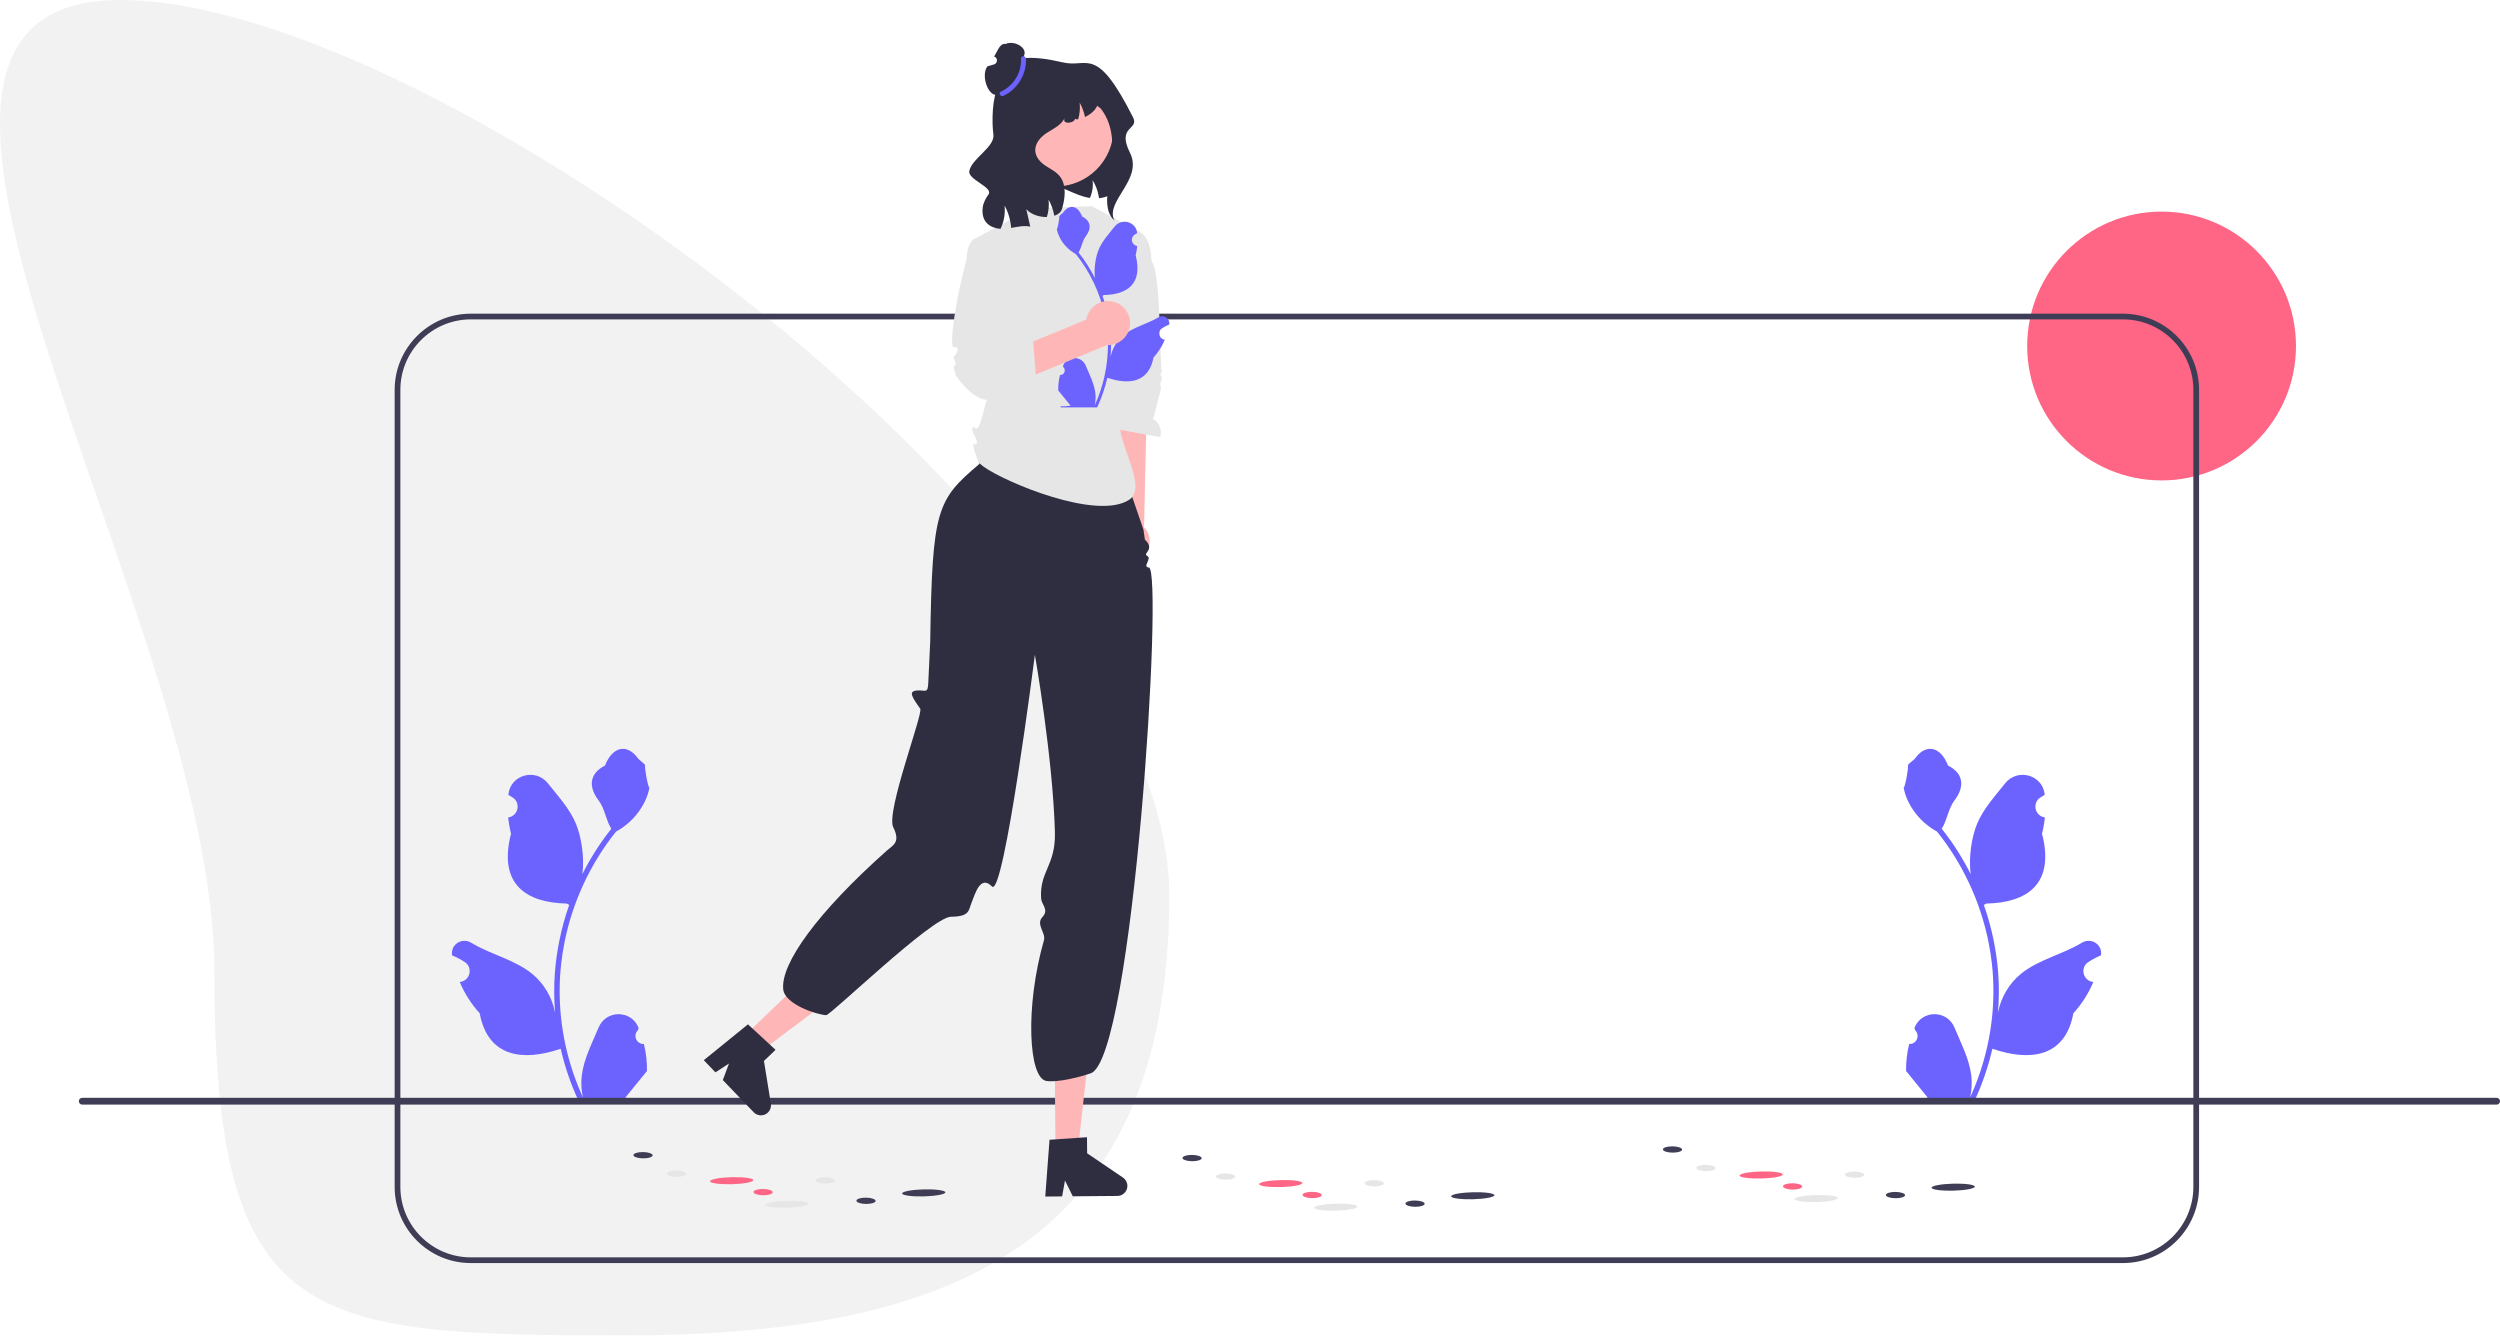
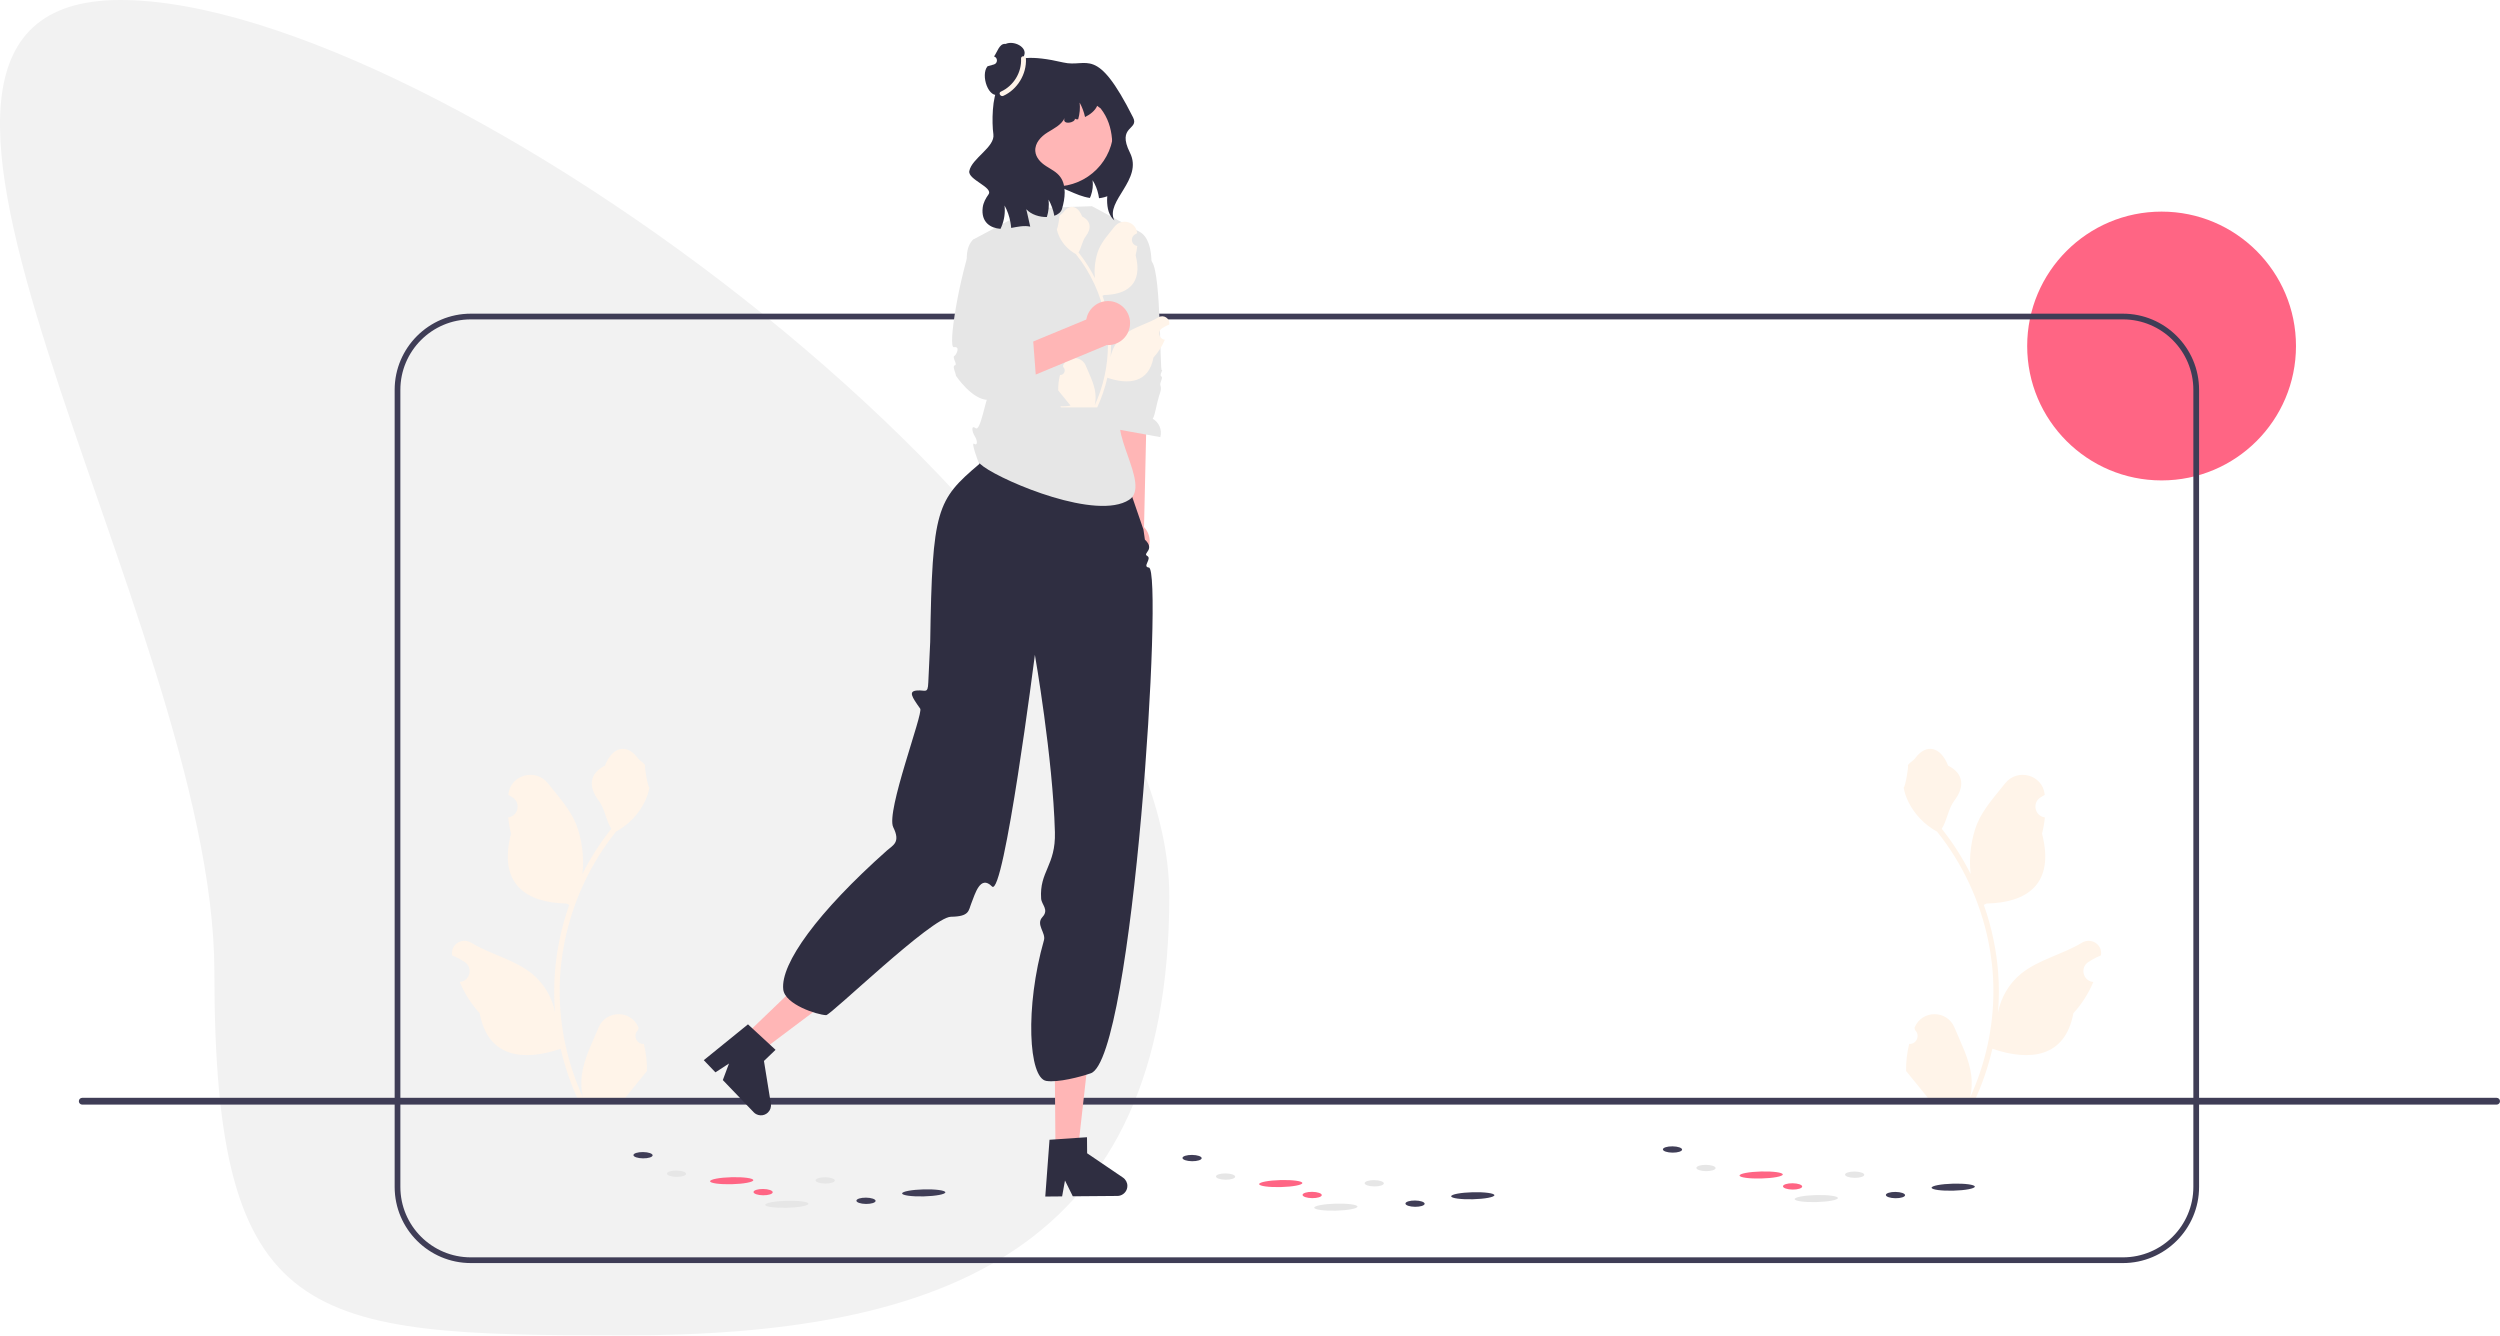
<svg xmlns="http://www.w3.org/2000/svg" width="874.242" height="466.986" viewBox="0 0 874.242 466.986">
  <circle cx="755.899" cy="121" r="47" fill="#ff6584" />
  <path d="M408.899,313.411c0,124.169-79.503,153.576-190.578,153.576s-143.355-2.929-143.355-127.097S-68.997,0,42.078,0,408.899,189.242,408.899,313.411Z" fill="#f2f2f2" />
  <path d="M742.372,441.69H164.647c-14.688,0-26.638-11.95-26.638-26.638V136.328c0-14.688,11.95-26.638,26.638-26.638H742.372c14.688,0,26.638,11.95,26.638,26.638V415.053c0,14.688-11.95,26.638-26.638,26.638ZM164.647,111.69c-13.585,0-24.638,11.052-24.638,24.638V415.053c0,13.585,11.052,24.638,24.638,24.638H742.372c13.585,0,24.638-11.052,24.638-24.638V136.328c0-13.585-11.052-24.638-24.638-24.638H164.647Z" fill="#3f3d56" />
  <g>
    <ellipse cx="275.148" cy="421.136" rx="7.557" ry="1.226" transform="translate(-10.70473 7.19136) rotate(-1.46885)" fill="#e6e6e6" />
    <ellipse cx="323.03" cy="417.148" rx="7.557" ry="1.226" transform="translate(-10.58678 8.41743) rotate(-1.46885)" fill="#3f3d56" />
    <ellipse cx="255.874" cy="412.89" rx="7.557" ry="1.226" transform="translate(-10.4997 6.6946) rotate(-1.46885)" fill="#ff6584" />
    <ellipse cx="236.579" cy="410.443" rx="1.102" ry="3.357" transform="translate(-176.5155 642.3609) rotate(-89.35138)" fill="#e6e6e6" />
    <ellipse cx="224.867" cy="403.974" rx="1.102" ry="3.357" transform="translate(-181.6266 624.2526) rotate(-89.35138)" fill="#3f3d56" />
    <ellipse cx="288.568" cy="412.79" rx="1.102" ry="3.357" transform="translate(-127.4626 696.6662) rotate(-89.35138)" fill="#e6e6e6" />
    <ellipse cx="266.859" cy="416.885" rx="1.102" ry="3.357" transform="translate(-153.0194 679.0076) rotate(-89.35138)" fill="#ff6584" />
    <ellipse cx="302.839" cy="419.914" rx="1.102" ry="3.357" transform="translate(-120.4768 717.9798) rotate(-89.35138)" fill="#3f3d56" />
  </g>
  <g>
    <ellipse cx="635.148" cy="419.136" rx="7.557" ry="1.226" transform="translate(-10.53517 16.41873) rotate(-1.46885)" fill="#e6e6e6" />
    <ellipse cx="683.03" cy="415.148" rx="7.557" ry="1.226" transform="translate(-10.41722 17.6448) rotate(-1.46885)" fill="#3f3d56" />
    <ellipse cx="615.874" cy="410.89" rx="7.557" ry="1.226" transform="translate(-10.33014 15.92197) rotate(-1.46885)" fill="#ff6584" />
    <ellipse cx="596.579" cy="408.443" rx="1.102" ry="3.357" transform="translate(181.4091 1000.361) rotate(-89.35138)" fill="#e6e6e6" />
    <ellipse cx="584.867" cy="401.974" rx="1.102" ry="3.357" transform="translate(176.2979 982.2521) rotate(-89.35138)" fill="#3f3d56" />
    <ellipse cx="648.568" cy="410.79" rx="1.102" ry="3.357" transform="translate(230.4619 1054.666) rotate(-89.35138)" fill="#e6e6e6" />
    <ellipse cx="626.859" cy="414.885" rx="1.102" ry="3.357" transform="translate(204.9051 1037.007) rotate(-89.35138)" fill="#ff6584" />
    <ellipse cx="662.839" cy="417.914" rx="1.102" ry="3.357" transform="translate(237.4477 1075.979) rotate(-89.35138)" fill="#3f3d56" />
  </g>
  <g>
    <ellipse cx="467.148" cy="422.136" rx="7.557" ry="1.226" transform="translate(-10.66728 12.11331) rotate(-1.46885)" fill="#e6e6e6" />
    <ellipse cx="515.03" cy="418.148" rx="7.557" ry="1.226" transform="translate(-10.54932 13.33937) rotate(-1.46885)" fill="#3f3d56" />
    <ellipse cx="447.874" cy="413.89" rx="7.557" ry="1.226" transform="translate(-10.46224 11.61655) rotate(-1.46885)" fill="#ff6584" />
    <ellipse cx="428.579" cy="411.443" rx="1.102" ry="3.357" transform="translate(12.31105 835.3373) rotate(-89.35138)" fill="#e6e6e6" />
    <ellipse cx="416.867" cy="404.974" rx="1.102" ry="3.357" transform="translate(7.19995 817.2289) rotate(-89.35138)" fill="#3f3d56" />
    <ellipse cx="480.568" cy="413.79" rx="1.102" ry="3.357" transform="translate(61.36394 889.6425) rotate(-89.35138)" fill="#e6e6e6" />
    <ellipse cx="458.859" cy="417.885" rx="1.102" ry="3.357" transform="translate(35.80716 871.9839) rotate(-89.35138)" fill="#ff6584" />
    <ellipse cx="494.839" cy="420.914" rx="1.102" ry="3.357" transform="translate(68.34972 910.9562) rotate(-89.35138)" fill="#3f3d56" />
  </g>
-   <path d="M225.16,365.068c-2.556,.16-3.968-3.015-2.035-4.866l.192-.765c-.025-.061-.051-.122-.076-.184-2.585-6.163-11.344-6.12-13.907,.052-2.275,5.478-5.17,10.966-5.883,16.758-.32,2.557-.176,5.162,.392,7.671-5.33-11.642-8.134-24.354-8.134-37.139,0-3.212,.176-6.424,.535-9.628,.296-2.621,.703-5.226,1.231-7.807,2.852-13.951,9.029-27.239,17.938-38.337,4.283-2.341,7.854-6.001,10.012-10.387,.775-1.582,1.382-3.284,1.67-5.018-.487,.064-1.838-7.359-1.47-7.815-.679-1.031-1.895-1.543-2.637-2.549-3.689-5.002-8.773-4.129-11.426,2.669-5.669,2.861-5.724,7.606-2.245,12.169,2.213,2.903,2.517,6.832,4.459,9.94-.2,.256-.408,.503-.607,.759-3.663,4.698-6.831,9.748-9.502,15.054,.755-5.896-.36-13-2.259-17.579-2.163-5.217-6.216-9.611-9.786-14.122-4.288-5.418-13.08-3.053-13.836,3.814-.007,.067-.014,.133-.021,.199,.53,.299,1.05,.617,1.557,.952,2.894,1.914,1.894,6.401-1.535,6.93l-.078,.012c.192,1.91,.519,3.803,.999,5.665-4.579,17.71,5.307,24.16,19.424,24.45,.312,.16,.615,.32,.927,.471-1.43,4.027-2.573,8.158-3.42,12.345-.759,3.699-1.286,7.439-1.582,11.194-.368,4.738-.336,9.5,.064,14.231l-.024-.168c-1.015-5.21-3.843-10.076-7.95-13.448-6.118-5.026-14.762-6.877-21.363-10.916-3.177-1.945-7.249,.568-6.694,4.252,.009,.059,.018,.118,.027,.176,.983,.399,1.942,.863,2.868,1.382,.53,.299,1.05,.617,1.557,.952,2.894,1.914,1.894,6.401-1.535,6.93l-.078,.012c-.056,.008-.104,.016-.16,.024,1.686,4.003,4.035,7.719,6.975,10.923,2.863,15.46,15.162,16.927,28.318,12.425h.008c1.438,6.264,3.54,12.385,6.24,18.218h22.293c.08-.248,.152-.503,.224-.751-2.062,.128-4.139,.008-6.169-.367,1.654-2.03,3.308-4.075,4.962-6.105,.04-.04,.072-.08,.104-.12,.839-1.039,1.686-2.069,2.525-3.108l0-.001c.053-3.189-.33-6.367-1.087-9.451l-.001-0Z" fill="#6c63ff" />
-   <path d="M667.638,365.068c2.556,.16,3.968-3.015,2.035-4.866l-.192-.765c.025-.061,.051-.122,.076-.184,2.585-6.163,11.344-6.12,13.907,.052,2.275,5.478,5.17,10.966,5.883,16.758,.32,2.557,.176,5.162-.392,7.671,5.33-11.642,8.134-24.354,8.134-37.139,0-3.212-.176-6.424-.535-9.628-.296-2.621-.703-5.226-1.231-7.807-2.852-13.951-9.029-27.239-17.938-38.337-4.283-2.341-7.854-6.001-10.012-10.387-.775-1.582-1.382-3.284-1.67-5.018,.487,.064,1.838-7.359,1.47-7.815,.679-1.031,1.895-1.543,2.637-2.549,3.689-5.002,8.773-4.129,11.426,2.669,5.669,2.861,5.724,7.606,2.245,12.169-2.213,2.903-2.517,6.832-4.459,9.94,.2,.256,.408,.503,.607,.759,3.663,4.698,6.831,9.748,9.502,15.054-.755-5.896,.36-13,2.259-17.579,2.163-5.217,6.216-9.611,9.786-14.122,4.288-5.418,13.08-3.053,13.836,3.814,.007,.067,.014,.133,.021,.199-.53,.299-1.05,.617-1.557,.952-2.894,1.914-1.894,6.401,1.535,6.93l.078,.012c-.192,1.91-.519,3.803-.999,5.665,4.579,17.71-5.307,24.16-19.424,24.45-.312,.16-.615,.32-.927,.471,1.43,4.027,2.573,8.158,3.42,12.345,.759,3.699,1.286,7.439,1.582,11.194,.368,4.738,.336,9.5-.064,14.231l.024-.168c1.015-5.21,3.843-10.076,7.95-13.448,6.118-5.026,14.762-6.877,21.363-10.916,3.177-1.945,7.249,.568,6.694,4.252-.009,.059-.018,.118-.027,.176-.983,.399-1.942,.863-2.868,1.382-.53,.299-1.05,.617-1.557,.952-2.894,1.914-1.894,6.401,1.535,6.93l.078,.012c.056,.008,.104,.016,.16,.024-1.686,4.003-4.035,7.719-6.975,10.923-2.863,15.46-15.162,16.927-28.318,12.425h-.008c-1.438,6.264-3.54,12.385-6.24,18.218h-22.293c-.08-.248-.152-.503-.224-.751,2.062,.128,4.139,.008,6.169-.367-1.654-2.03-3.308-4.075-4.962-6.105-.04-.04-.072-.08-.104-.12-.839-1.039-1.686-2.069-2.525-3.108l-0-.001c-.053-3.189,.33-6.367,1.087-9.451l.001-0Z" fill="#6c63ff" />
+   <path d="M225.16,365.068c-2.556,.16-3.968-3.015-2.035-4.866l.192-.765c-.025-.061-.051-.122-.076-.184-2.585-6.163-11.344-6.12-13.907,.052-2.275,5.478-5.17,10.966-5.883,16.758-.32,2.557-.176,5.162,.392,7.671-5.33-11.642-8.134-24.354-8.134-37.139,0-3.212,.176-6.424,.535-9.628,.296-2.621,.703-5.226,1.231-7.807,2.852-13.951,9.029-27.239,17.938-38.337,4.283-2.341,7.854-6.001,10.012-10.387,.775-1.582,1.382-3.284,1.67-5.018-.487,.064-1.838-7.359-1.47-7.815-.679-1.031-1.895-1.543-2.637-2.549-3.689-5.002-8.773-4.129-11.426,2.669-5.669,2.861-5.724,7.606-2.245,12.169,2.213,2.903,2.517,6.832,4.459,9.94-.2,.256-.408,.503-.607,.759-3.663,4.698-6.831,9.748-9.502,15.054,.755-5.896-.36-13-2.259-17.579-2.163-5.217-6.216-9.611-9.786-14.122-4.288-5.418-13.08-3.053-13.836,3.814-.007,.067-.014,.133-.021,.199,.53,.299,1.05,.617,1.557,.952,2.894,1.914,1.894,6.401-1.535,6.93l-.078,.012c.192,1.91,.519,3.803,.999,5.665-4.579,17.71,5.307,24.16,19.424,24.45,.312,.16,.615,.32,.927,.471-1.43,4.027-2.573,8.158-3.42,12.345-.759,3.699-1.286,7.439-1.582,11.194-.368,4.738-.336,9.5,.064,14.231l-.024-.168c-1.015-5.21-3.843-10.076-7.95-13.448-6.118-5.026-14.762-6.877-21.363-10.916-3.177-1.945-7.249,.568-6.694,4.252,.009,.059,.018,.118,.027,.176,.983,.399,1.942,.863,2.868,1.382,.53,.299,1.05,.617,1.557,.952,2.894,1.914,1.894,6.401-1.535,6.93l-.078,.012c-.056,.008-.104,.016-.16,.024,1.686,4.003,4.035,7.719,6.975,10.923,2.863,15.46,15.162,16.927,28.318,12.425h.008c1.438,6.264,3.54,12.385,6.24,18.218h22.293c.08-.248,.152-.503,.224-.751-2.062,.128-4.139,.008-6.169-.367,1.654-2.03,3.308-4.075,4.962-6.105,.04-.04,.072-.08,.104-.12,.839-1.039,1.686-2.069,2.525-3.108l0-.001c.053-3.189-.33-6.367-1.087-9.451l-.001-0Z" fill="#fff4e9" />
+   <path d="M667.638,365.068c2.556,.16,3.968-3.015,2.035-4.866l-.192-.765c.025-.061,.051-.122,.076-.184,2.585-6.163,11.344-6.12,13.907,.052,2.275,5.478,5.17,10.966,5.883,16.758,.32,2.557,.176,5.162-.392,7.671,5.33-11.642,8.134-24.354,8.134-37.139,0-3.212-.176-6.424-.535-9.628-.296-2.621-.703-5.226-1.231-7.807-2.852-13.951-9.029-27.239-17.938-38.337-4.283-2.341-7.854-6.001-10.012-10.387-.775-1.582-1.382-3.284-1.67-5.018,.487,.064,1.838-7.359,1.47-7.815,.679-1.031,1.895-1.543,2.637-2.549,3.689-5.002,8.773-4.129,11.426,2.669,5.669,2.861,5.724,7.606,2.245,12.169-2.213,2.903-2.517,6.832-4.459,9.94,.2,.256,.408,.503,.607,.759,3.663,4.698,6.831,9.748,9.502,15.054-.755-5.896,.36-13,2.259-17.579,2.163-5.217,6.216-9.611,9.786-14.122,4.288-5.418,13.08-3.053,13.836,3.814,.007,.067,.014,.133,.021,.199-.53,.299-1.05,.617-1.557,.952-2.894,1.914-1.894,6.401,1.535,6.93l.078,.012c-.192,1.91-.519,3.803-.999,5.665,4.579,17.71-5.307,24.16-19.424,24.45-.312,.16-.615,.32-.927,.471,1.43,4.027,2.573,8.158,3.42,12.345,.759,3.699,1.286,7.439,1.582,11.194,.368,4.738,.336,9.5-.064,14.231l.024-.168c1.015-5.21,3.843-10.076,7.95-13.448,6.118-5.026,14.762-6.877,21.363-10.916,3.177-1.945,7.249,.568,6.694,4.252-.009,.059-.018,.118-.027,.176-.983,.399-1.942,.863-2.868,1.382-.53,.299-1.05,.617-1.557,.952-2.894,1.914-1.894,6.401,1.535,6.93l.078,.012c.056,.008,.104,.016,.16,.024-1.686,4.003-4.035,7.719-6.975,10.923-2.863,15.46-15.162,16.927-28.318,12.425h-.008c-1.438,6.264-3.54,12.385-6.24,18.218h-22.293c-.08-.248-.152-.503-.224-.751,2.062,.128,4.139,.008,6.169-.367-1.654-2.03-3.308-4.075-4.962-6.105-.04-.04-.072-.08-.104-.12-.839-1.039-1.686-2.069-2.525-3.108l-0-.001c-.053-3.189,.33-6.367,1.087-9.451l.001-0Z" fill="#fff4e9" />
  <path d="M27.572,385.092c0,.66,.53,1.19,1.19,1.19H873.052c.66,0,1.19-.53,1.19-1.19,0-.66-.53-1.19-1.19-1.19H28.762c-.66,0-1.19,.53-1.19,1.19Z" fill="#3f3d56" />
  <g>
    <g>
      <path d="M398.809,195.292c3.329-2.225,4.225-6.728,2-10.057-.224-.335-.476-.639-.743-.924l1.481-65.858-13.013,2.024,.918,63.878c-2.219,2.405-2.599,6.096-.7,8.937,2.225,3.329,6.728,4.225,10.057,2Z" fill="#ffb6b6" />
      <path d="M399.377,84.316s-.863,.652,3.563,7.397c3.104,4.729,2.671,38.157,3.315,37.722s-.956,1.814-.156,2.189-.683,2.239-.301,3.204c.466,1.177-.113,2.474-.479,3.655-1.056,3.41-1.284,6.339-2.202,7.958,2.191,1.257,3.346,3.874,2.64,6.421l-18.341-3.316c-2.236-3.582-1.913-7.342-.389-7.997l-.454-11.657-5.224-38.308,15.309-6.835,2.718-.435Z" fill="#e6e6e6" />
    </g>
    <g>
      <polygon points="369.1 402.189 376.949 402.123 380.424 371.141 368.839 371.239 369.1 402.189" fill="#ffb6b6" />
      <path d="M365.53,418.428l5.892-.051,.051-.307,.948-5.261,2.596,5.261,.137,.273,15.602-.128c.342,0,.666-.051,.974-.145,1.46-.436,2.528-1.802,2.511-3.399-.009-1.144-.589-2.22-1.537-2.869l-12.537-8.506-.051-5.611-2.69,.179-8.361,.572-2.05,.137-1.46,19.497-.026,.359Z" fill="#2f2e41" />
    </g>
    <g>
      <polygon points="260.369 362.202 265.802 367.866 290.725 349.137 282.705 340.776 260.369 362.202" fill="#ffb6b6" />
      <path d="M246.112,370.744l4.074,4.252,4.74-3.089-2.157,5.788,10.322,10.761,.482,.503c.249,.256,.522,.467,.821,.633,.47,.262,.988,.403,1.51,.43,.934,.061,1.896-.264,2.631-.969,.834-.796,1.222-1.949,1.035-3.089l-2.418-14.952,4.053-3.891-1.972-1.831-.007-.004-6.151-5.683-1.509-1.397-15.454,12.537Z" fill="#2f2e41" />
    </g>
    <path d="M384.888,141.677l14.979,43.531,.495,3.483c3.774,3.584-.967,4.764,.811,5.709s-1.851,3.809,.578,4.068c5.179,.551-5.484,171.704-20.308,176.855-3.703,1.286-11.469,3.309-15.543,2.676-6.189-.961-7.533-25.71-.83-49.226,.732-2.568-2.936-5.486-.541-8.077,2.396-2.591-.295-4.296-.446-6.447-.667-9.534,5.138-11.467,4.816-23.251-.715-26.169-7-62-7-62,0,0-10.877,85.222-15,81-4.123-4.222-5.94,2.712-7.2,5.818-1.053,2.596-.56,4.694-7.163,4.772s-42.064,34.47-43.637,34.41c-3.117-.119-14.413-3.721-15-9-1-9,12-27,36.232-48.554,2.141-1.905,4.892-2.828,2.234-8.164-2.658-5.336,10.568-39.859,9.433-41.456-3.012-4.238-4.16-6.08-1.189-6.358,2.971-.278,3.849,1.352,4.009-2.759,.16-4.111,.673-14.249,.673-14.249,.711-46.588,2.297-49.589,17.221-62.245l1.285-13.162,41.09-7.377Z" fill="#2f2e41" />
    <path d="M396.111,139.938c.442,.063,2.142,.398-.111,.93-2.247,.532-.147,1.232-.147,1.232-.735,.489-1.477,.994-2.219,1.504-7.755,5.347,9.231,25.945,1.238,31.166-11.247,7.335-43.186-6.05-50.856-11.537-.406-.287-.798-.602-1.183-.945v-.007c-.217-.189-.434-.392-.651-.609,0,0-2.782-7.272-1.533-6.472s1.234-1.063,.241-2.632-1.408-4.096,.3-2.832,3.446-10.302,4.592-11.675c.77-.917,1.035-1.456,1.035-1.757,0-.665-1.309-.182-1.309-.182,0,0-1.75-.364-.203-1.393,1.554-1.029-2.526-17.7-2.526-17.7l-2.016-14.172c-2.212-6.6-4.501-15.097-.483-19.072l20.577-10.974,20.996-.7,16.517,8.874c6.403,3.262,4.472,18.183,1.862,24.887,0,0-3.534,33.399-3.955,32.712-.426-.686-.601,1.288-.168,1.351Z" fill="#e6e6e6" />
    <path d="M391.236,43.514c-.199,2.391-.389,4.781-.579,7.172-.226,2.789-.453,5.605-1.168,8.313-.19,.743-.435,1.503-.951,2.074-.851,.969,.724,6.637-.444,7.181-1.286,.607-2.545,.933-3.767,1.059-.054-.398-.127-.797-.208-1.186-.009-.045-.018-.082-.027-.127-.371-1.757-1.05-3.459-2.019-4.98,.235,1.802,.018,3.649-.589,5.361-.1,.281-.217,.561-.344,.842-5.134-.761-9.58-4.229-13.085-4.193-2.128-7.136-3.631-14.461-4.482-21.85-.226-1.974-.353-4.165,.86-5.732,1.078-1.394,2.916-1.902,4.636-2.273,5.614-1.213,11.373-1.766,17.114-1.639l-9.952-2.318c2.798-.018,5.641-.027,8.313,.788,2.671,.806,5.198,2.572,6.23,5.171,.788,1.983,.625,4.211,.462,6.339Z" fill="#2f2e41" />
    <circle cx="369.127" cy="44.943" r="20.266" fill="#ffb6b6" />
    <path d="M389.688,77.085c-7.643-6.796,5.388-26.207-4.79-39.162l-1.222-.915c-.706,1.696-2.526,3.095-4.238,3.917-.389-1.779-1.023-3.496-1.893-5.048,.226,1.954,.036,3.958-.516,5.83-.57,.072-.978-.01-1.123-.267,.181,1.573-4.627,2.354-3.622-.093,.009-.031,.018-.051,.027-.072-1.241,2.498-3.794,3.66-6.013,5.048-2.219,1.378-4.473,3.681-4.256,6.539,.181,2.313,1.947,4.041,3.722,5.192,1.775,1.162,3.767,2.067,5.053,3.866,2.164,3.023,1.657,7.454,.561,11.135-.335,1.141-1.349,1.953-2.68,2.406-.371-1.995-1.05-3.928-2.019-5.655,.235,2.046,.018,4.143-.589,6.087-2.581,.051-5.469-.843-7.19-2.714l1.367,6.066c-2.2-.463-4.419,.062-6.656,.463-.054-.679-.154-1.367-.281-2.046-.362-2.046-1.05-4.03-2.046-5.799,.29,2.509-.1,5.079-1.059,7.372-.109,.267-.226,.535-.353,.792-3.441-.247-6.873-2.252-6.221-7.464,.217-1.727,1.069-3.228,2.028-4.585,1.775-2.488-7.271-5.151-6.719-8.153,.824-4.452,9.073-8.39,8.421-12.883-.579-4.071-.466-13.262,1.775-16.43,3.237-4.576-.354-14.043,22.656-8.667,8.56,2,11.527-6.397,24.431,19.245,2.212,4.396-5.832,2.885-1.105,12.309,4.727,9.424-8.811,16.892-5.451,23.688Z" fill="#2f2e41" />
    <g>
      <path d="M349.65,32.92c.046,.017,.085,.034,.131,.052,.085,.04,.176,.069,.267,.097,.575,.212,1.178,.35,1.804,.415,.256,.029,.524,.041,.791,.042,.342,.001,.683-.021,1.014-.066,.376-.045,.746-.123,1.105-.225,.171-.045,.342-.102,.507-.164,2.285-.809,4.078-2.66,4.807-4.982v-.006c.04-.108,.069-.228,.098-.341,.167-.626,.254-1.286,.256-1.964l0-.011c.002-.598-.065-1.179-.195-1.743-.231-1.009-.656-1.949-1.246-2.765-.567-.804-1.223-.939-.855-1.859,1.173-2.934-3.626-5.332-6.459-4.042-.102-.012-.205-.012-.307-.012-1.908-.005-2.615,2.812-3.752,4.398l.033,.011c1.319,.432,1.301,2.339-.019,2.769-.757,.247-1.523,.465-2.295,.654-2.549,3.011,.373,11.818,4.315,9.743Z" fill="#2f2e41" />
-       <path d="M358.767,20.497c.28,5.404-2.966,10.783-7.901,13.019-.994,.45-1.86-1.024-.859-1.477,4.43-2.007,7.304-6.683,7.051-11.546-.057-1.099,1.652-1.091,1.708,.004h0Z" fill="#6c63ff" />
+       <path d="M358.767,20.497c.28,5.404-2.966,10.783-7.901,13.019-.994,.45-1.86-1.024-.859-1.477,4.43-2.007,7.304-6.683,7.051-11.546-.057-1.099,1.652-1.091,1.708,.004h0Z" fill="#fff4e9" />
    </g>
-     <path d="M370.668,131.14c1.456,.091,2.26-1.717,1.159-2.771l-.11-.436,.044-.105c1.472-3.51,6.461-3.486,7.921,.029,1.295,3.12,2.945,6.246,3.351,9.545,.182,1.456,.1,2.94-.223,4.369,3.036-6.631,4.633-13.871,4.633-21.153,0-1.83-.1-3.659-.305-5.484-.168-1.493-.4-2.976-.701-4.446-1.625-7.946-5.143-15.514-10.217-21.836-2.439-1.333-4.474-3.418-5.702-5.916-.441-.901-.787-1.87-.951-2.858,.278,.036,1.047-4.191,.837-4.451,.387-.587,1.079-.879,1.502-1.452,2.101-2.849,4.997-2.352,6.508,1.52,3.229,1.63,3.26,4.332,1.279,6.931-1.26,1.654-1.434,3.891-2.539,5.661,.114,.146,.232,.287,.346,.432,2.086,2.676,3.891,5.552,5.412,8.574-.43-3.358,.205-7.404,1.287-10.012,1.232-2.972,3.541-5.474,5.574-8.043,2.442-3.086,7.45-1.739,7.88,2.173l.012,.114c-.302,.17-.598,.351-.887,.542-1.648,1.09-1.079,3.646,.874,3.947l.044,.007c-.109,1.088-.296,2.166-.569,3.227,2.608,10.087-3.023,13.761-11.063,13.926-.177,.091-.35,.182-.528,.269,.815,2.294,1.465,4.647,1.948,7.031,.432,2.107,.733,4.237,.901,6.376,.209,2.699,.191,5.411-.036,8.105l.014-.096c.578-2.967,2.189-5.739,4.528-7.659,3.485-2.863,8.408-3.917,12.167-6.218,1.81-1.108,4.129,.324,3.813,2.422l-.015,.1c-.56,.228-1.106,.491-1.634,.787-.302,.17-.598,.351-.887,.542-1.648,1.09-1.079,3.646,.874,3.947l.044,.007c.032,.005,.059,.009,.091,.014-.96,2.28-2.298,4.396-3.973,6.221-1.631,8.806-8.636,9.641-16.129,7.077h-.005c-.819,3.568-2.016,7.054-3.554,10.376h-12.697c-.046-.141-.086-.287-.127-.428,1.174,.073,2.357,.005,3.513-.209-.942-1.156-1.884-2.321-2.826-3.477-.023-.023-.041-.046-.059-.068-.478-.592-.96-1.179-1.438-1.77l-0-.001c-.03-1.816,.188-3.626,.619-5.383l0-0Z" fill="#6c63ff" />
+     <path d="M370.668,131.14c1.456,.091,2.26-1.717,1.159-2.771l-.11-.436,.044-.105c1.472-3.51,6.461-3.486,7.921,.029,1.295,3.12,2.945,6.246,3.351,9.545,.182,1.456,.1,2.94-.223,4.369,3.036-6.631,4.633-13.871,4.633-21.153,0-1.83-.1-3.659-.305-5.484-.168-1.493-.4-2.976-.701-4.446-1.625-7.946-5.143-15.514-10.217-21.836-2.439-1.333-4.474-3.418-5.702-5.916-.441-.901-.787-1.87-.951-2.858,.278,.036,1.047-4.191,.837-4.451,.387-.587,1.079-.879,1.502-1.452,2.101-2.849,4.997-2.352,6.508,1.52,3.229,1.63,3.26,4.332,1.279,6.931-1.26,1.654-1.434,3.891-2.539,5.661,.114,.146,.232,.287,.346,.432,2.086,2.676,3.891,5.552,5.412,8.574-.43-3.358,.205-7.404,1.287-10.012,1.232-2.972,3.541-5.474,5.574-8.043,2.442-3.086,7.45-1.739,7.88,2.173l.012,.114c-.302,.17-.598,.351-.887,.542-1.648,1.09-1.079,3.646,.874,3.947l.044,.007c-.109,1.088-.296,2.166-.569,3.227,2.608,10.087-3.023,13.761-11.063,13.926-.177,.091-.35,.182-.528,.269,.815,2.294,1.465,4.647,1.948,7.031,.432,2.107,.733,4.237,.901,6.376,.209,2.699,.191,5.411-.036,8.105l.014-.096c.578-2.967,2.189-5.739,4.528-7.659,3.485-2.863,8.408-3.917,12.167-6.218,1.81-1.108,4.129,.324,3.813,2.422l-.015,.1c-.56,.228-1.106,.491-1.634,.787-.302,.17-.598,.351-.887,.542-1.648,1.09-1.079,3.646,.874,3.947l.044,.007c.032,.005,.059,.009,.091,.014-.96,2.28-2.298,4.396-3.973,6.221-1.631,8.806-8.636,9.641-16.129,7.077h-.005c-.819,3.568-2.016,7.054-3.554,10.376h-12.697c-.046-.141-.086-.287-.127-.428,1.174,.073,2.357,.005,3.513-.209-.942-1.156-1.884-2.321-2.826-3.477-.023-.023-.041-.046-.059-.068-.478-.592-.96-1.179-1.438-1.77l-0-.001c-.03-1.816,.188-3.626,.619-5.383l0-0Z" fill="#fff4e9" />
    <g>
      <path d="M358.087,98.28s-15.318-16.278-16.097-8.399c-.507,5.128-5.596,31.849-2.678,41.006,1.453,4.561,6.5,6.895,10.921,5.06l36.687-15.233-4.828-9.895-29.058,12.025,5.053-24.564Z" fill="#ffb6b6" />
      <circle cx="387.482" cy="112.977" r="7.699" fill="#ffb6b6" />
    </g>
    <path d="M351.146,87.728l-10.864-3.941c-4.748,12.486-9.004,38.037-6.693,37.625s.919,2.616,.115,3.102,1.255,2.973,.225,3.23,.237,2.467,.39,3.702c0,0,5.599,8.399,11.198,8.399s11.077-3.268,11.077-3.268l6.073,.607-1.841-24.205-5.819,6.123,5.277-22.477-9.138-8.896Z" fill="#e6e6e6" />
  </g>
</svg>
